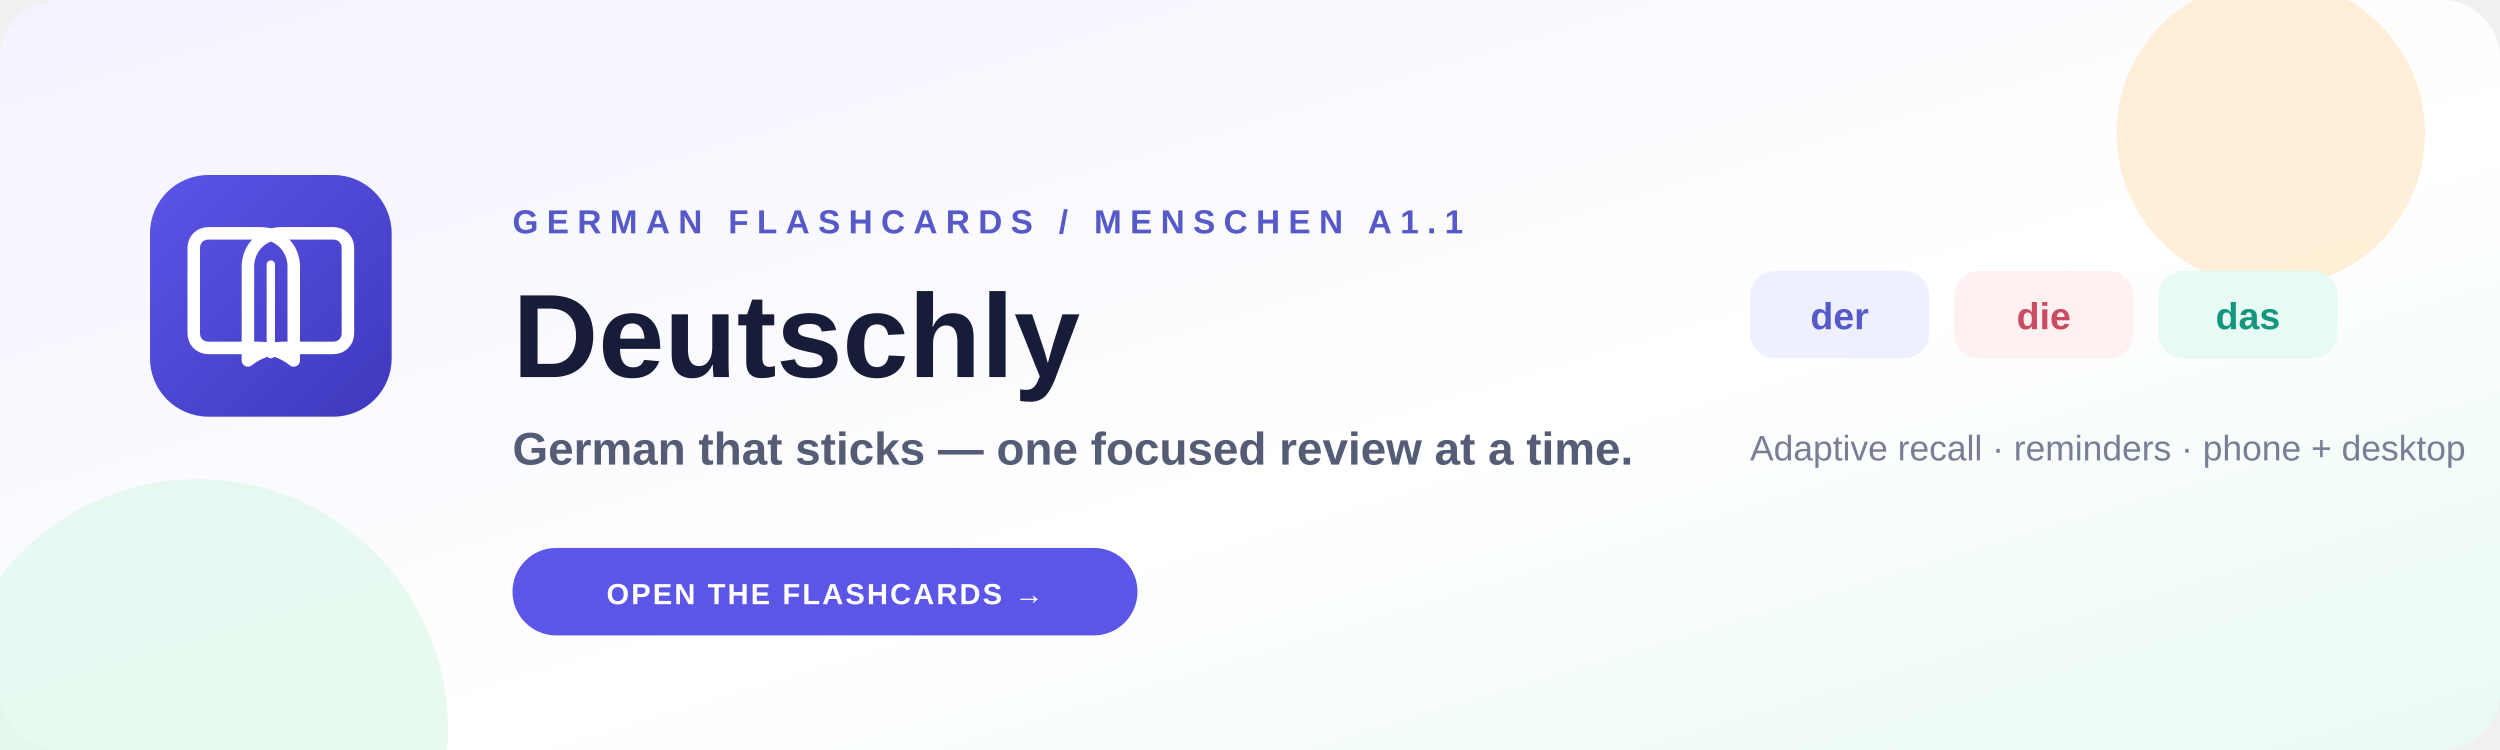
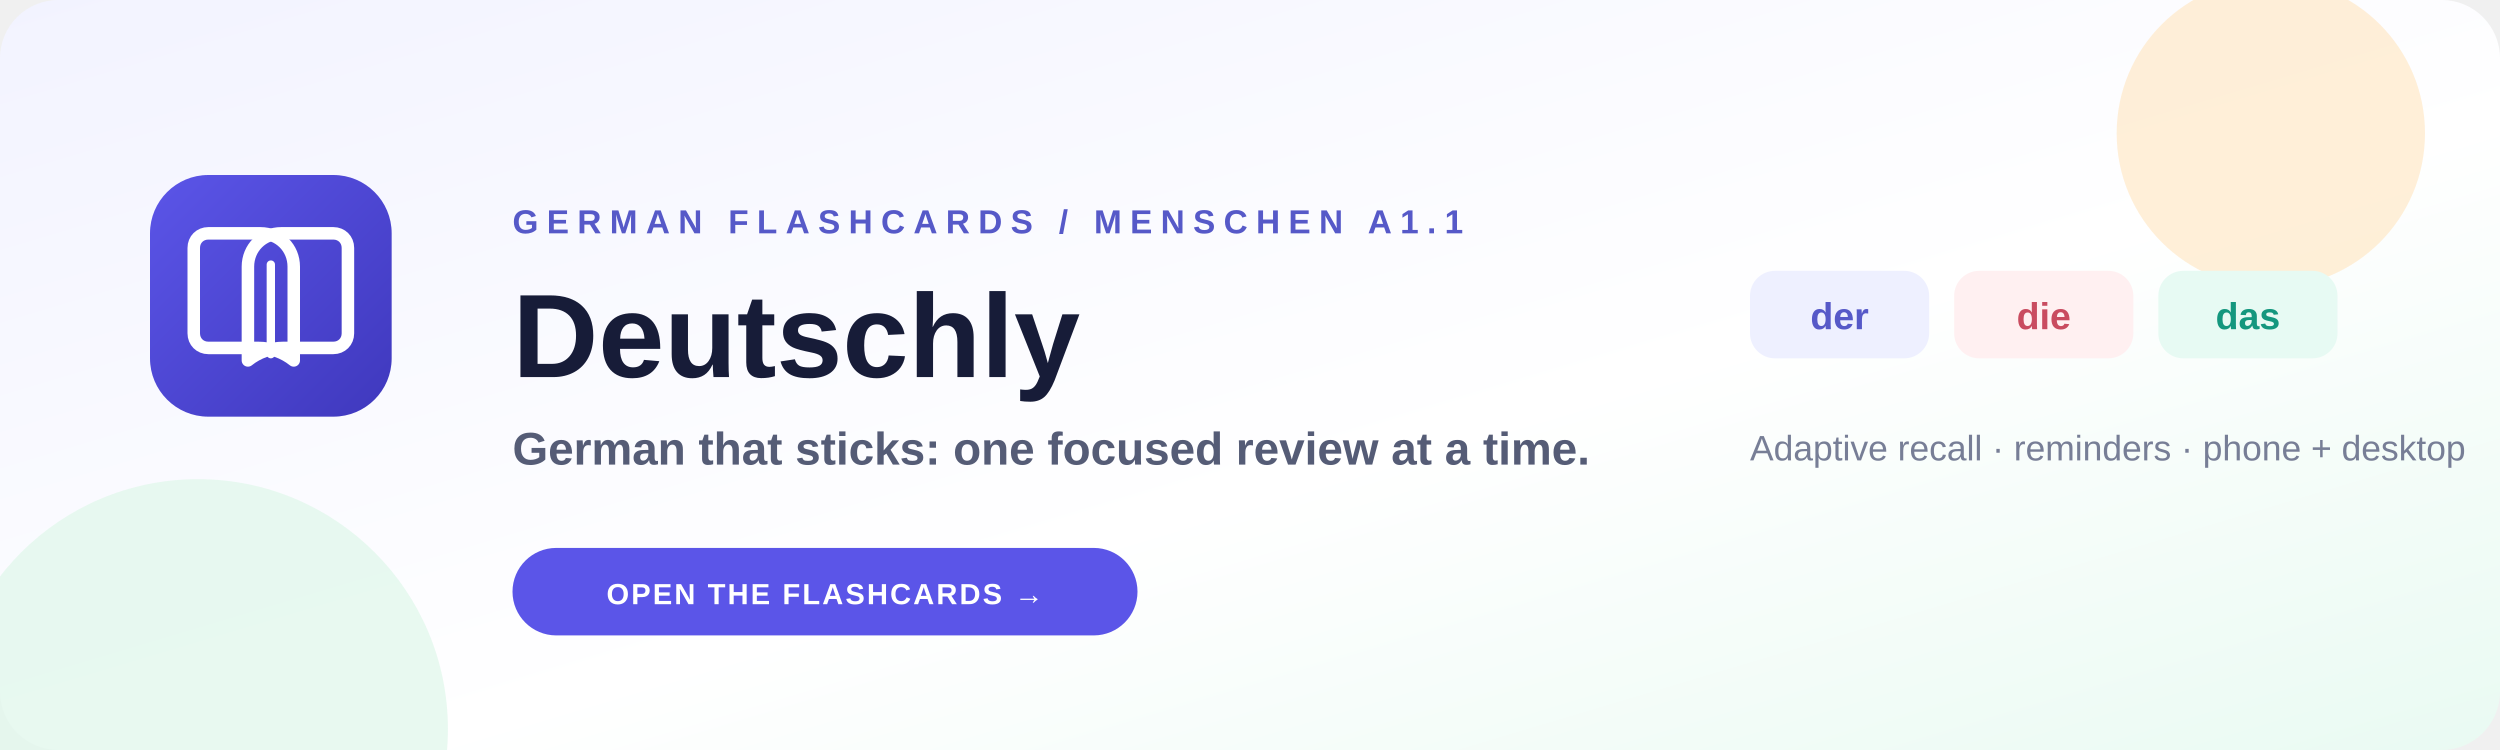
<svg xmlns="http://www.w3.org/2000/svg" width="1200" height="360" viewBox="0 0 1200 360" role="img" aria-labelledby="title desc">
  <defs>
    <linearGradient id="bg" x1="0" y1="0" x2="1" y2="1">
      <stop stop-color="#f2f3ff" />
      <stop offset="0.58" stop-color="#ffffff" />
      <stop offset="1" stop-color="#e9faf2" />
    </linearGradient>
    <linearGradient id="mark" x1="0" y1="0" x2="1" y2="1">
      <stop stop-color="#5b55e8" />
      <stop offset="1" stop-color="#3f38bd" />
    </linearGradient>
  </defs>
  <rect width="1200" height="360" rx="28" fill="url(#bg)" />
  <circle cx="1090" cy="64" r="74" fill="#ffe8c7" fill-opacity="0.68" />
  <circle cx="95" cy="350" r="120" fill="#e2f7ec" fill-opacity="0.8" />
  <g transform="translate(72 84)">
    <rect width="116" height="116" rx="28" fill="url(#mark)" />
    <path d="M28 28h25c9 0 16 7 16 16v45c-5-4-11-6-17-6H28c-4 0-7-3-7-7V35c0-4 3-7 7-7Z" fill="none" stroke="#fff" stroke-linejoin="round" stroke-width="6" />
    <path d="M88 28H63c-9 0-16 7-16 16v45c5-4 11-6 17-6h24c4 0 7-3 7-7V35c0-4-3-7-7-7Z" fill="none" stroke="#fff" stroke-linejoin="round" stroke-width="6" />
    <path d="M58 43v43" fill="none" stroke="#fff" stroke-linecap="round" stroke-width="4" />
  </g>
  <g font-family="Segoe UI, Arial, sans-serif">
    <text x="246" y="112" fill="#5659c8" font-size="16" font-weight="700" letter-spacing="4">GERMAN FLASHCARDS / MENSCHEN A1.1</text>
    <text x="246" y="181" fill="#171c38" font-size="57" font-weight="700">Deutschly</text>
-     <text x="246" y="223" fill="#555c76" font-size="22" font-weight="600">German that sticks — one focused review at a time.</text>
+     <text x="246" y="223" fill="#555c76" font-size="22" font-weight="600">German that sticks: one focused review at a time.</text>
    <rect x="246" y="263" width="300" height="42" rx="21" fill="#5b55e8" />
    <text x="396" y="290" text-anchor="middle" fill="#fff" font-size="14" font-weight="700" letter-spacing="1">OPEN THE FLASHCARDS →</text>
    <g transform="translate(840 130)">
      <rect width="86" height="42" rx="12" fill="#eef0ff" />
      <text x="43" y="28" text-anchor="middle" fill="#5659c8" font-size="18" font-weight="700">der</text>
      <rect x="98" width="86" height="42" rx="12" fill="#fff0f1" />
      <text x="141" y="28" text-anchor="middle" fill="#c94c60" font-size="18" font-weight="700">die</text>
      <rect x="196" width="86" height="42" rx="12" fill="#e7faf3" />
      <text x="239" y="28" text-anchor="middle" fill="#14977e" font-size="18" font-weight="700">das</text>
    </g>
    <text x="840" y="221" fill="#777e96" font-size="17">Adaptive recall · reminders · phone + desktop</text>
  </g>
</svg>
